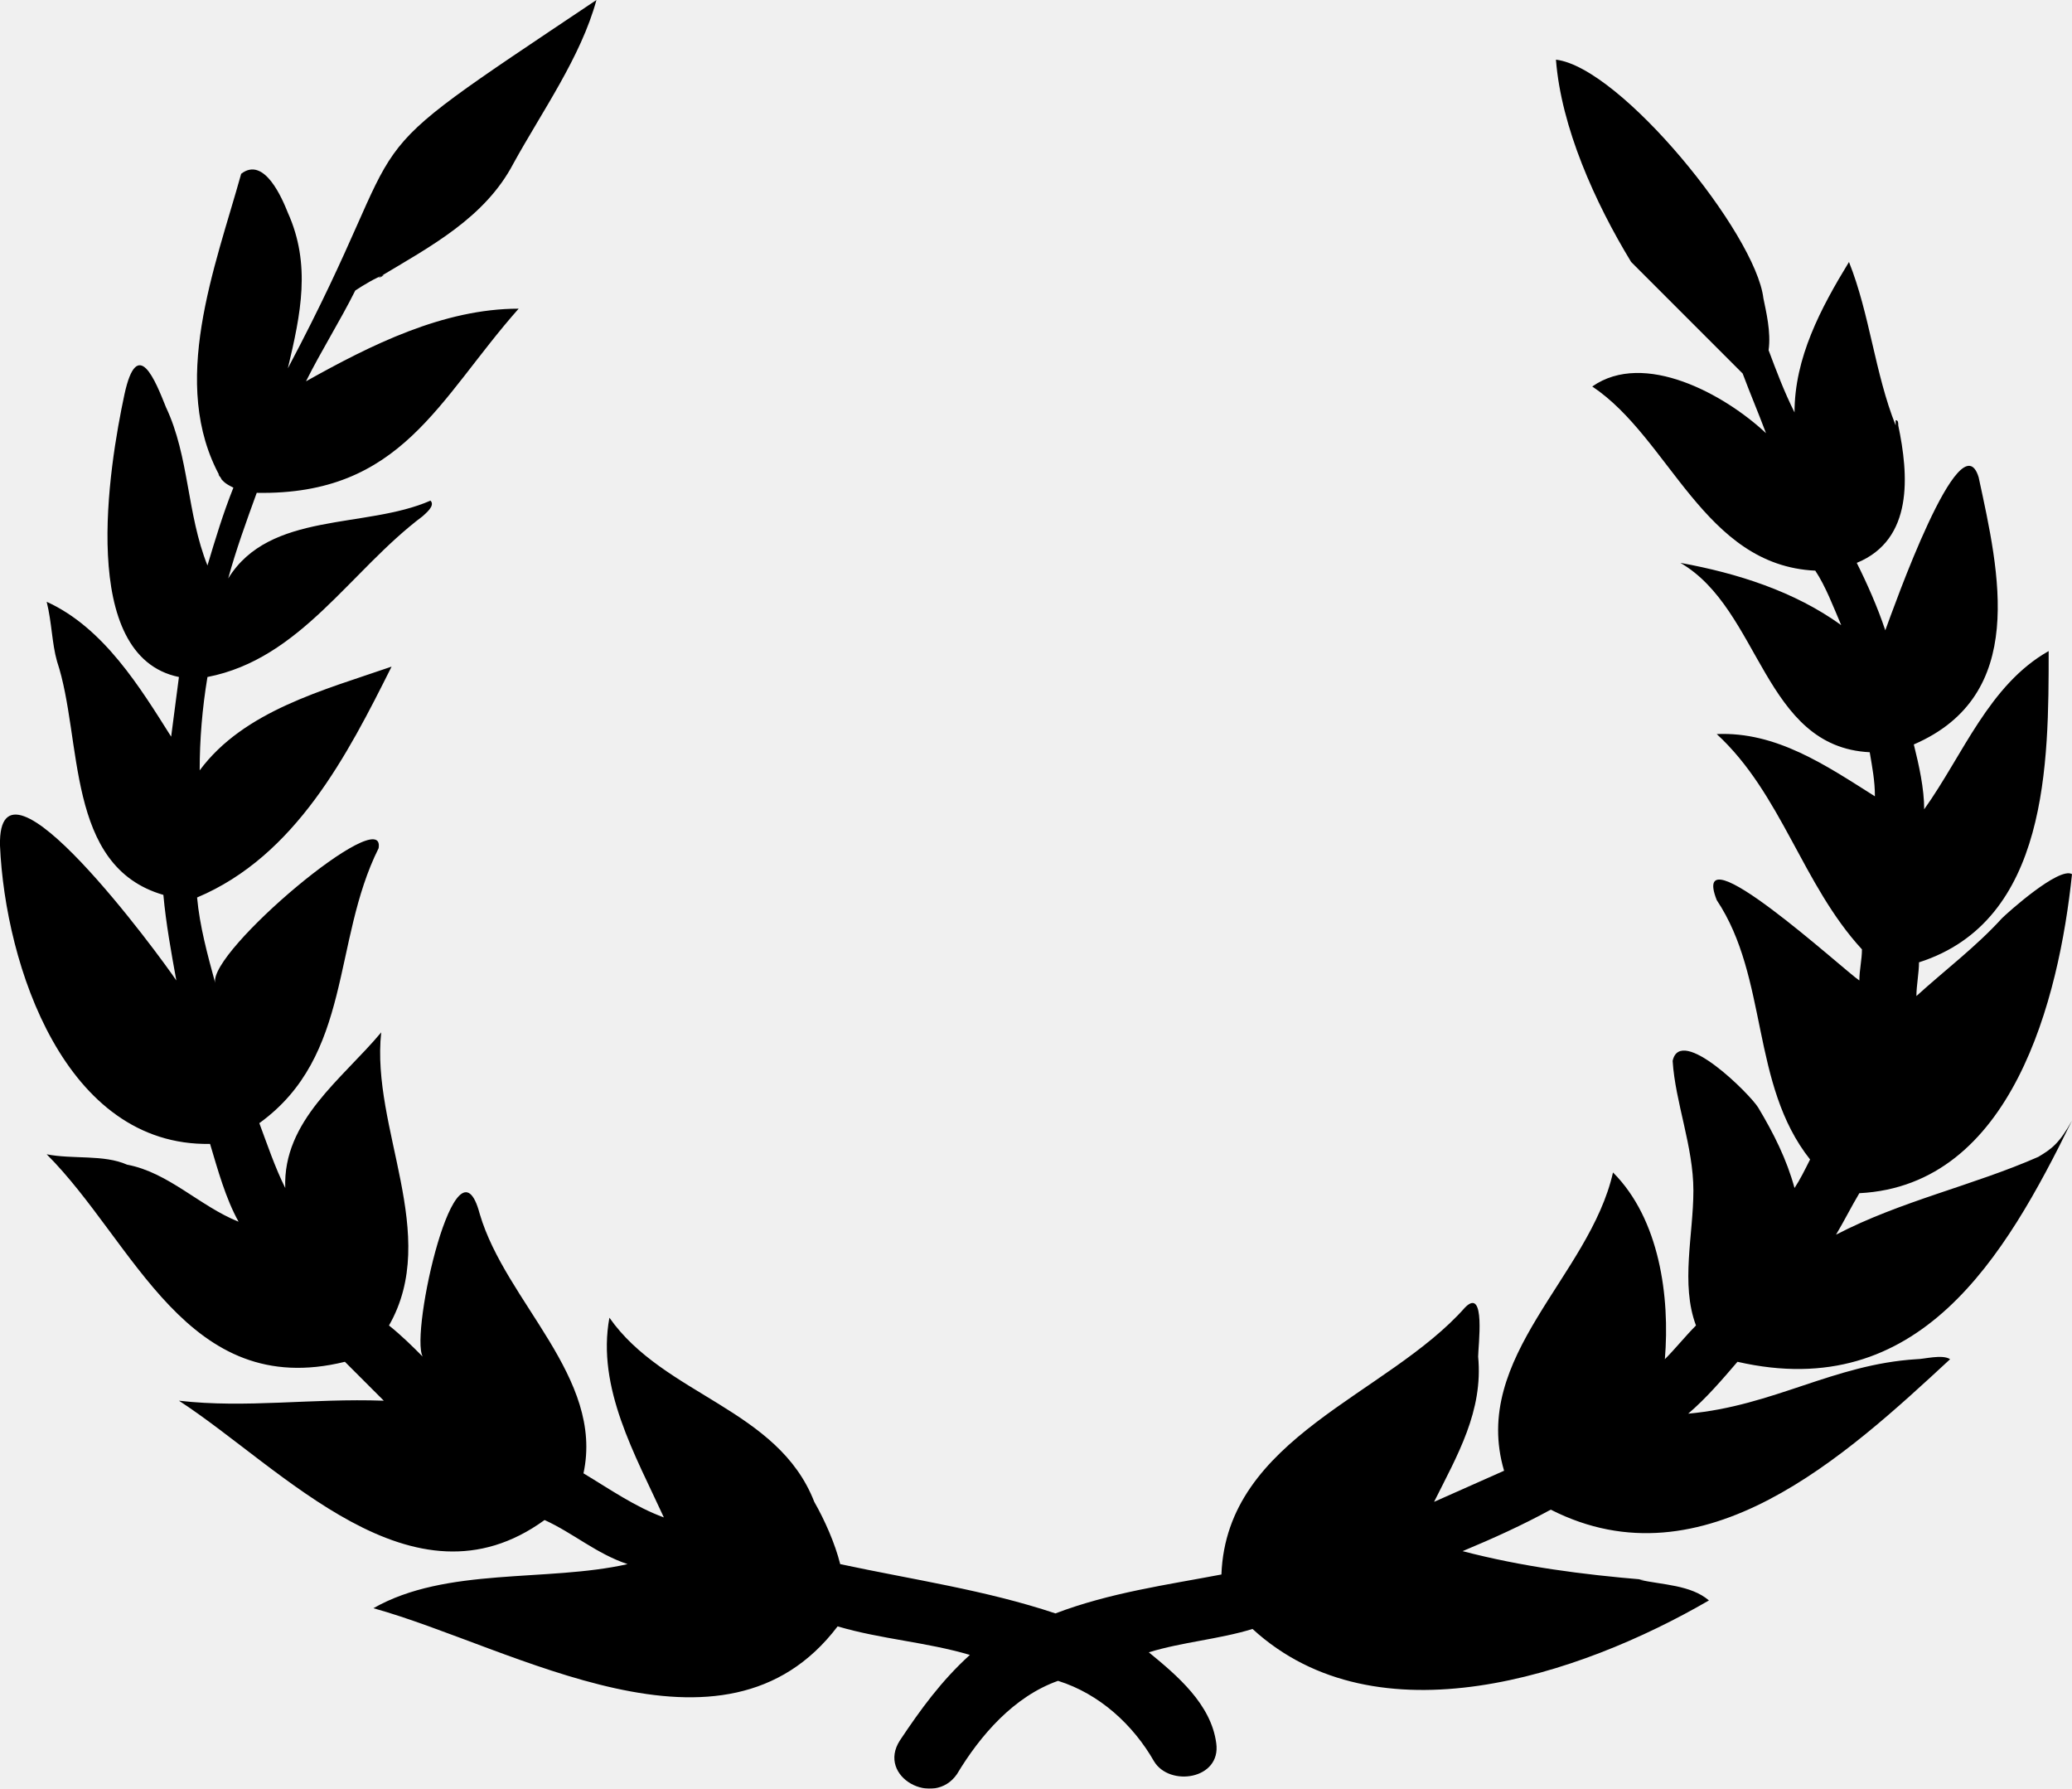
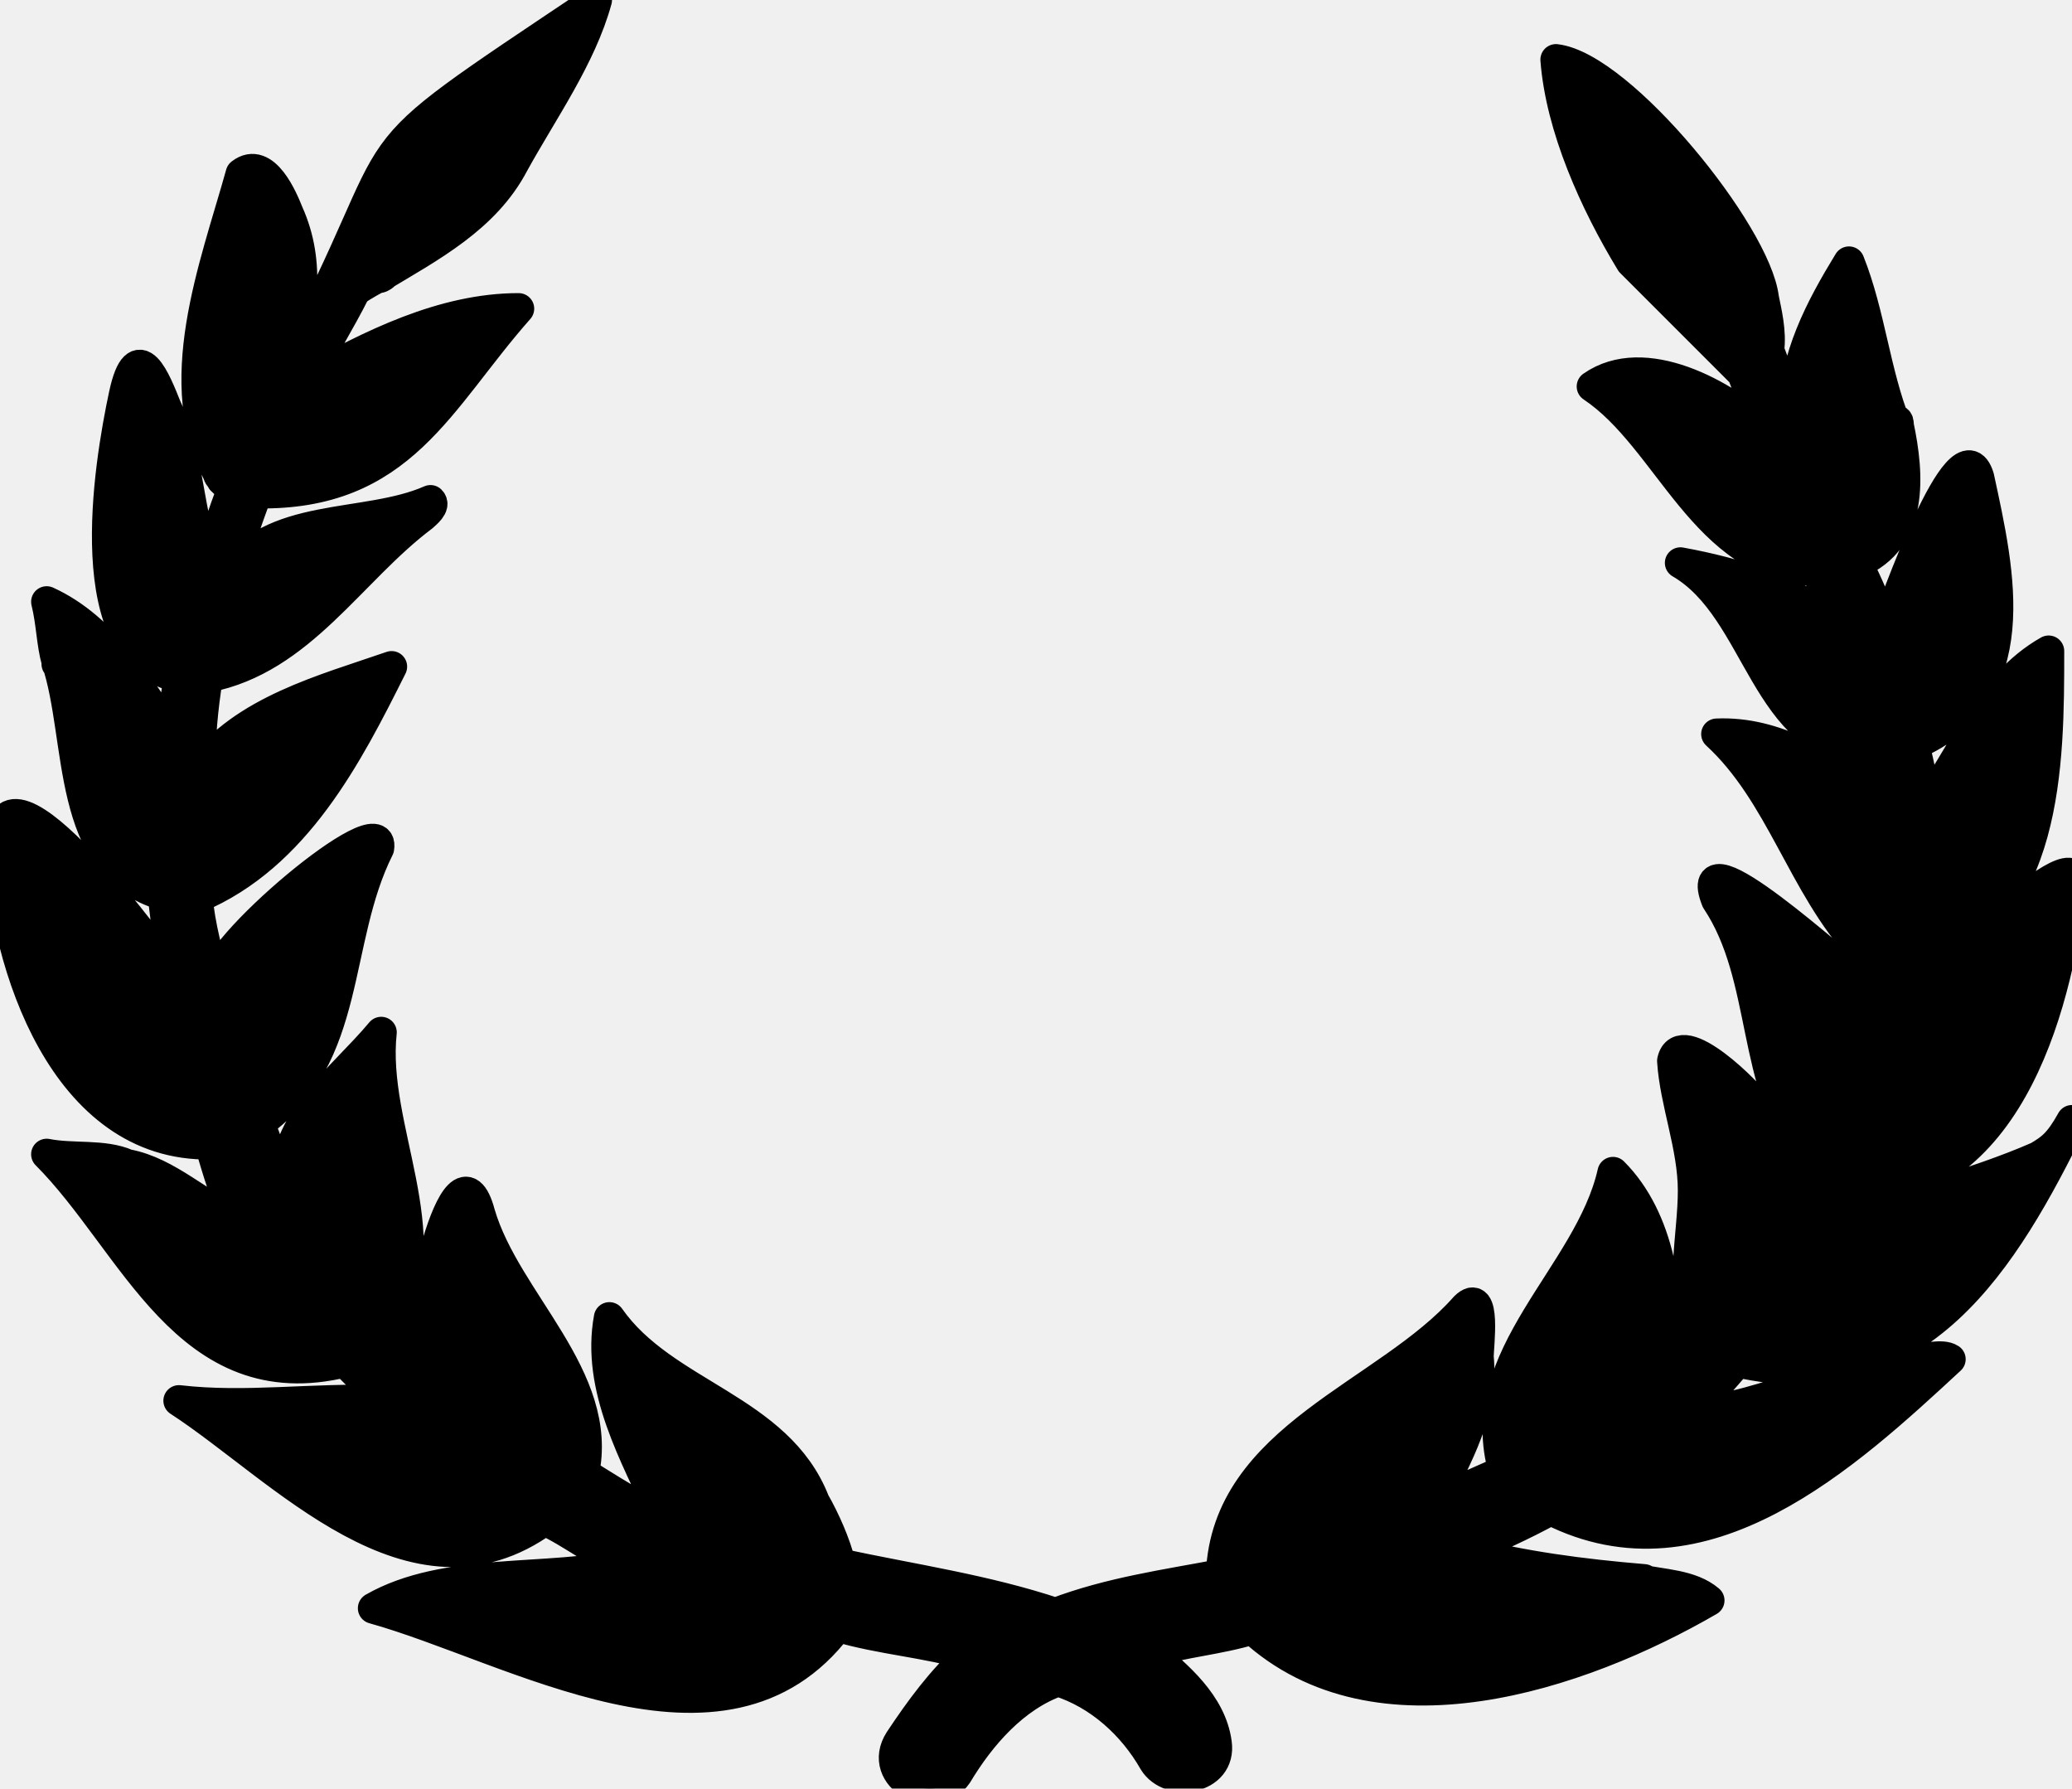
<svg xmlns="http://www.w3.org/2000/svg" viewBox="0 0 79.9 68.96">
  <defs>
    <mask id="icon" maskUnits="userSpaceOnUse" x="0" y="0" width="79.9" height="68.96">
-       <g fill="#fff">
+       <g fill="#fff" stroke="#fff" stroke-width="1.2" stroke-linejoin="round">
        <g id="Layer_1-2" data-name="Layer 1">
          <path d="M78.6,44.6c-2.5,1.1-5.3,1.7-7.8,3,.3-.5,.6-1.1,.9-1.6,5.9-.3,7.7-7.5,8.2-12.3-.5-.3-2.5,1.5-2.7,1.7h0c-1,1.1-2.2,2-3.3,3,0-.4,.1-.9,.1-1.3,5-1.6,5-7.7,5-12-2.3,1.3-3.3,4-4.8,6.1,0-.8-.2-1.7-.4-2.5,4.4-1.9,3.3-6.6,2.5-10.3-.7-2.3-3.3,5.1-3.6,5.9-.3-.9-.7-1.8-1.1-2.6,2.2-.9,2-3.4,1.6-5.3h0c0-.1,0-.2-.1-.2v.2c-.8-2-1-4.3-1.8-6.3-1.1,1.8-2.1,3.7-2.1,5.8-.4-.8-.7-1.6-1-2.4,.1-.7-.1-1.5-.2-2v0h0c-.3-2.5-5.5-8.9-8-9.2,.2,2.6,1.5,5.5,2.9,7.8,1.4,1.4,2.9,2.9,4.3,4.3,.3,.8,.6,1.5,.9,2.3-1.6-1.5-4.7-3.2-6.7-1.8,3,2,4.3,6.9,8.6,7.1,.4,.6,.7,1.4,1,2.1-1.8-1.3-4-2-6.2-2.4,3.1,1.8,3.2,7.1,7.3,7.3,.1,.6,.2,1.1,.2,1.7-1.9-1.2-3.8-2.5-6.1-2.4,2.5,2.3,3.3,5.8,5.6,8.3,0,.4-.1,.8-.1,1.2-.6-.4-6.6-5.9-5.5-3.1,2,3,1.3,7.1,3.6,10-.2,.4-.4,.8-.6,1.1-.3-1.1-.8-2.1-1.4-3.1-.3-.5-3-3.2-3.3-1.8,.1,1.6,.8,3.3,.8,5s-.5,3.6,.1,5.2c-.4,.4-.8,.9-1.2,1.3,.2-2.4-.2-5.4-2-7.2-.9,4-5.5,7.1-4.2,11.5-.9,.4-1.8,.8-2.7,1.2,.9-1.8,1.9-3.5,1.7-5.6,0-.4,.3-2.7-.5-1.9-3,3.4-9.2,5-9.4,10.3-2.1,.4-4.3,.7-6.4,1.5-2.7-.9-5.5-1.3-8.3-1.9-.2-.8-.6-1.7-1-2.4h0s-.1-.1,0,0c-1.4-3.6-5.8-4.1-7.9-7.1-.5,2.7,1,5.3,2.1,7.7-1.1-.4-2.1-1.1-3.1-1.7,.8-3.7-3-6.6-4-10-.9-3.4-2.7,4.6-2.2,5.5-.4-.4-.8-.8-1.3-1.2,2-3.5-.7-7.6-.3-11.3-1.5,1.8-3.8,3.4-3.7,6-.4-.8-.7-1.7-1-2.5,3.6-2.6,2.8-7,4.6-10.6,.3-1.8-6.6,4-6.3,5.2-.3-1.1-.6-2.2-.7-3.3,3.8-1.6,5.8-5.5,7.5-8.9-2.6,.9-5.7,1.7-7.4,4,0-1.2,.1-2.4,.3-3.6,3.6-.7,5.5-4.1,8.3-6.2,.1-.1,.5-.4,.3-.6-2.5,1.1-6.2,.4-7.8,3,.3-1.1,.7-2.2,1.1-3.3,5.6,.1,7-3.6,10.1-7.1-2.9,0-5.7,1.4-8.2,2.8,.6-1.2,1.3-2.3,1.9-3.5,.3-.2,.8-.5,1.1-.6,0,0-.1,.1-.2,.1,2-1.2,4.1-2.3,5.2-4.4,1.1-2,2.6-4.1,3.2-6.3-10.3,6.9-6.6,4.2-11.9,14.2,.5-2.1,.9-4,0-6-.2-.5-.9-2.2-1.8-1.5-1,3.6-2.8,8.1-.8,11.7-.1-.1-.1-.2,0,0s.1,.1,0,0c.1,.2,.3,.3,.5,.4-.4,1-.7,2-1,3-.8-2-.7-4.2-1.6-6.1-.4-1-1.1-2.8-1.6-.5-.6,2.8-1.8,10.1,2.1,10.9-.1,.8-.2,1.5-.3,2.3-1.2-1.9-2.6-4.2-4.8-5.2,.2,.8,.2,1.6,.4,2.3,0-.1,0,.1,0,.1v-.1c1,3,.3,7.9,4.1,9,.1,1.1,.3,2.2,.5,3.3C6.2,36.9-.1,28.3,0,32.6c.2,4.6,2.5,11.6,8.1,11.5,.3,1,.6,2.1,1.1,3-1.5-.6-2.7-1.9-4.3-2.2-.9-.4-2.1-.2-3.1-.4,3.4,3.4,5.4,9.5,11.5,8l1.5,1.5c-2.8-.1-5.3,.3-7.9,0,4,2.6,9,8.3,14.1,4.6,1.1,.5,2,1.3,3.2,1.7-3.1,.7-7,.1-9.8,1.7,5.4,1.5,13.5,6.5,17.9,.7,1.7,.5,3.4,.6,5.1,1.1-1.1,1-1.9,2.1-2.7,3.3-.9,1.4,1.3,2.6,2.2,1.3,.9-1.5,2.2-3,3.9-3.6,1.6,.5,2.9,1.7,3.7,3.1,.6,1,2.6,.7,2.4-.7-.2-1.5-1.5-2.6-2.6-3.5,1.3-.4,2.7-.5,4-.9,4.8,4.4,12.6,1.8,17.6-1.1-.7-.6-1.8-.6-2.7-.8h.2c-2.4-.2-4.7-.5-7-1.1,1.2-.5,2.3-1,3.4-1.6,5.9,3,11.4-2.1,15.4-5.8-.3-.2-1,0-1.3,0h0c-3.2,.2-5.5,1.8-8.8,2.1,.7-.6,1.3-1.3,1.9-2,7,1.6,10.3-4,12.9-9.3-.5,.9-.8,1.1-1.3,1.4Z" />
        </g>
      </g>
    </mask>
  </defs>
  <rect x="0" y="0" width="79.9" height="68.96" fill="#000" mask="url(#icon)" />
</svg>
